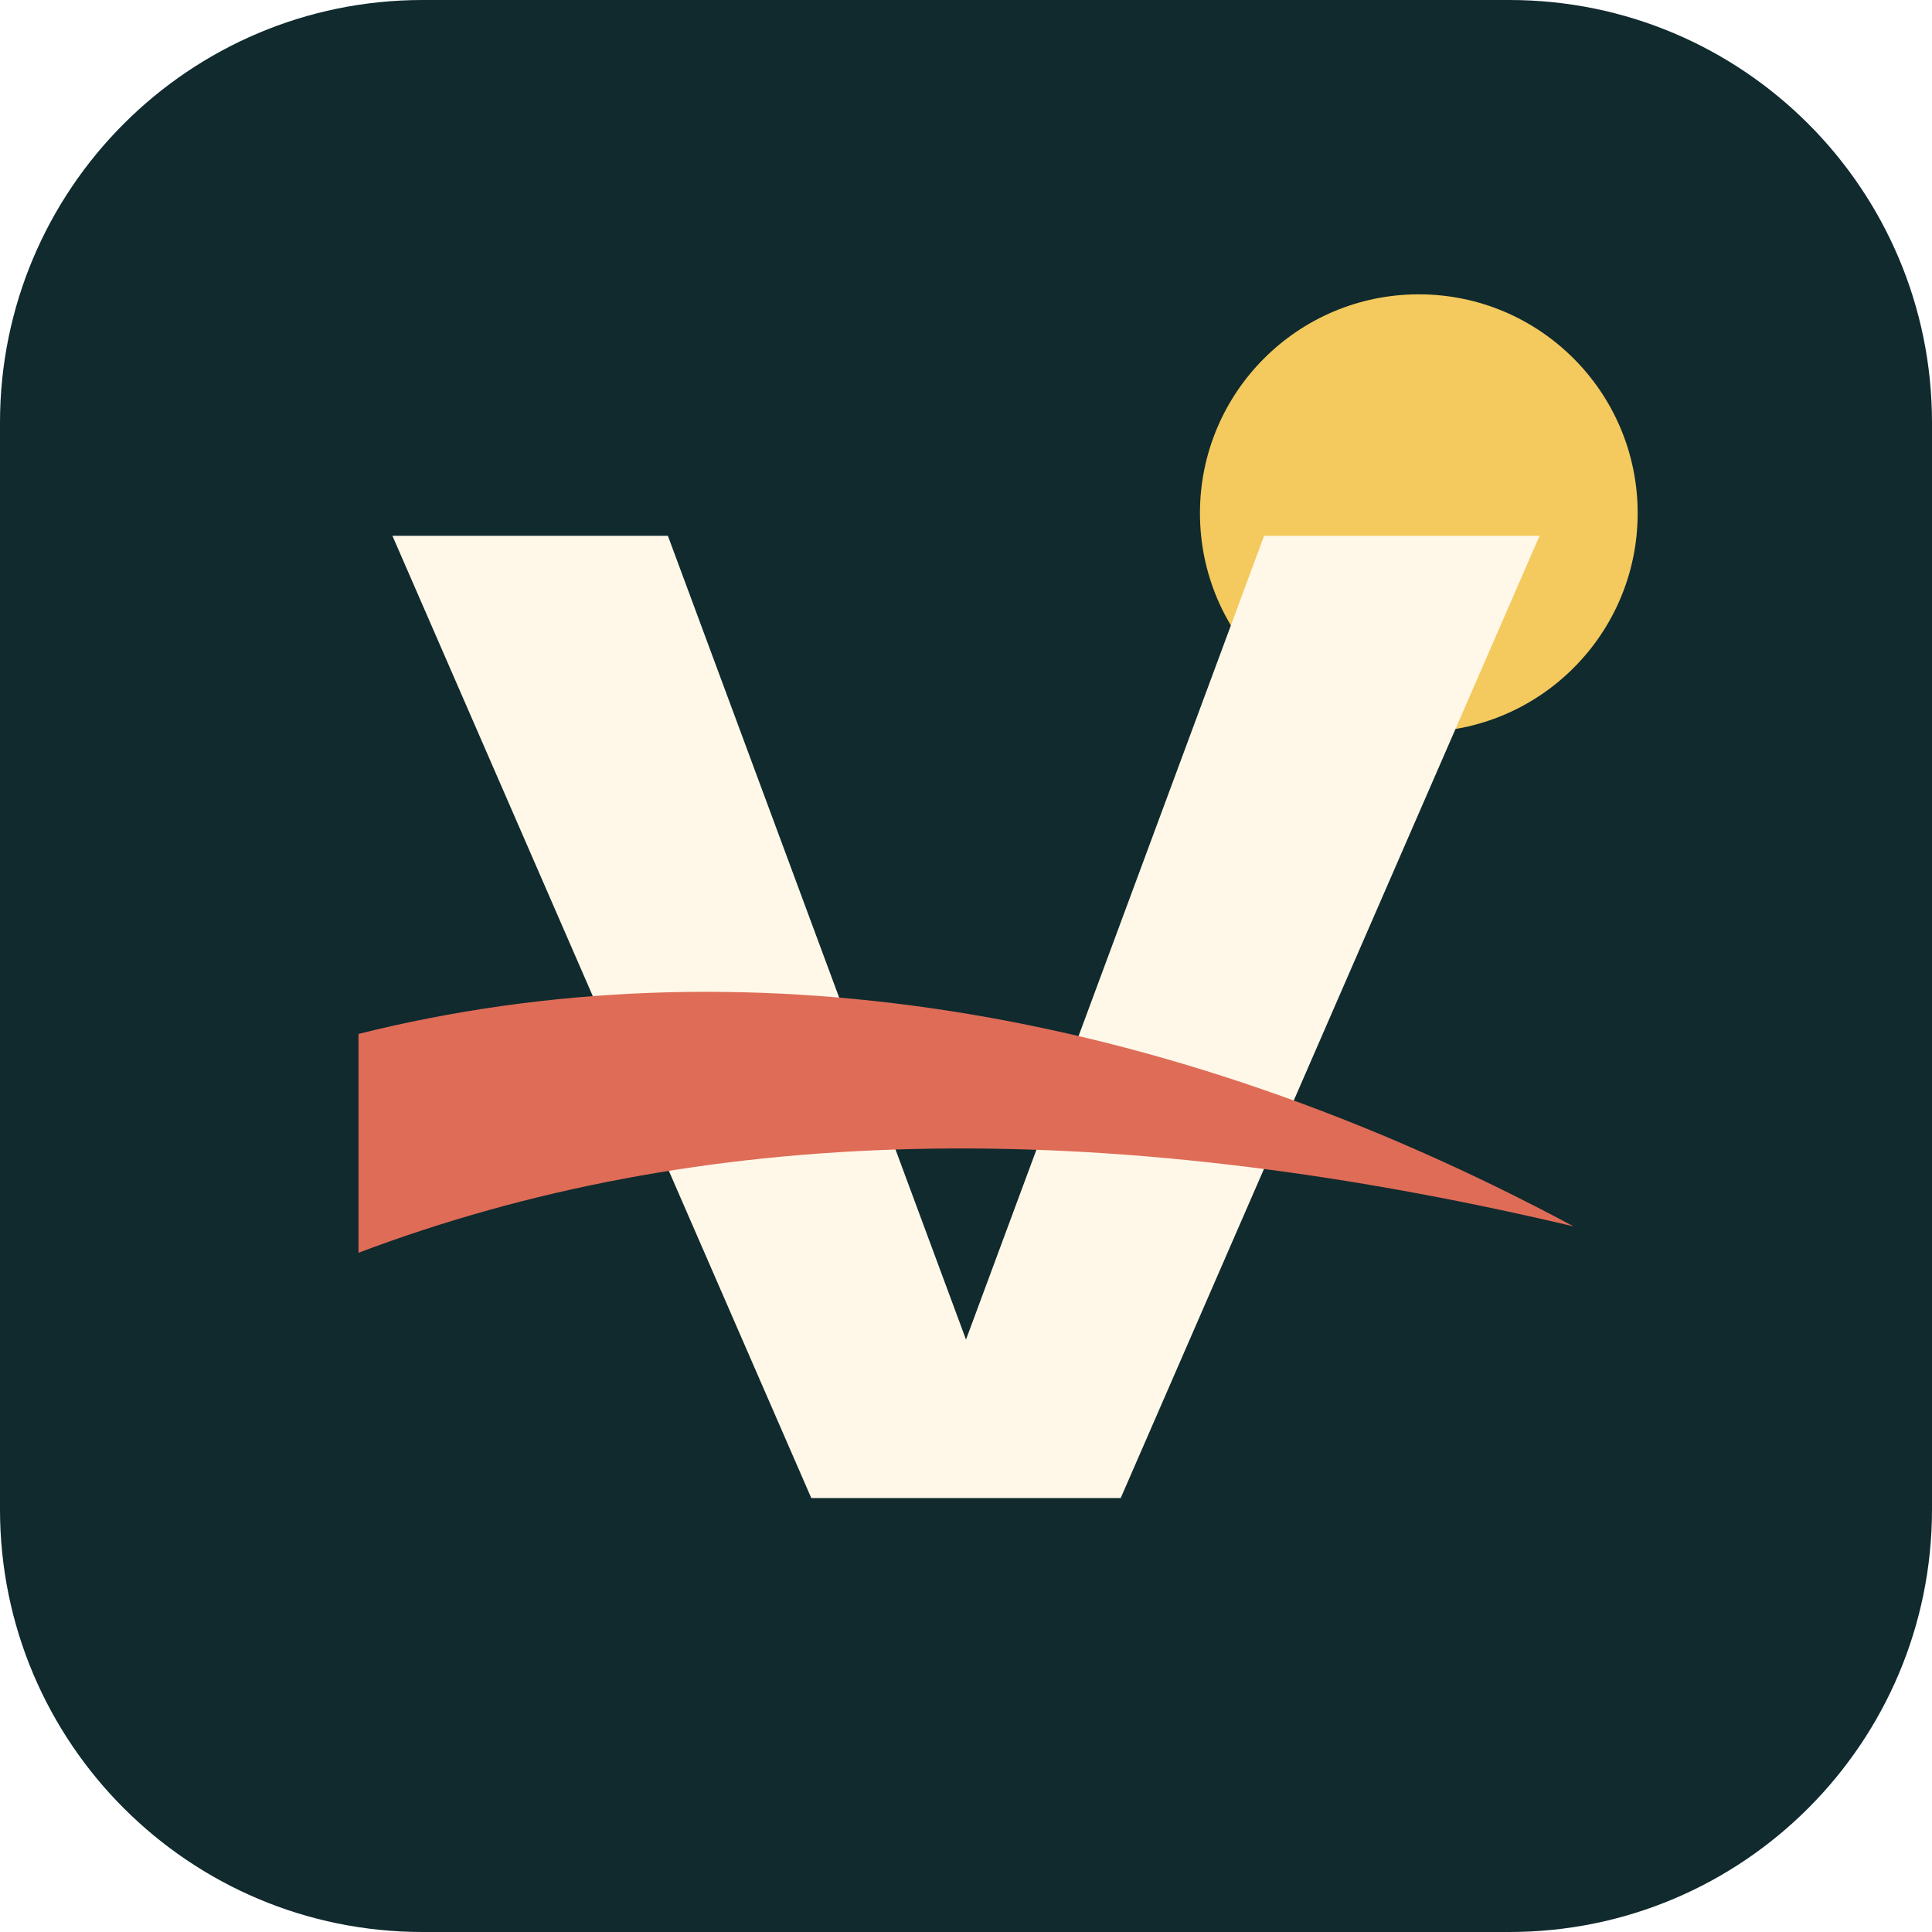
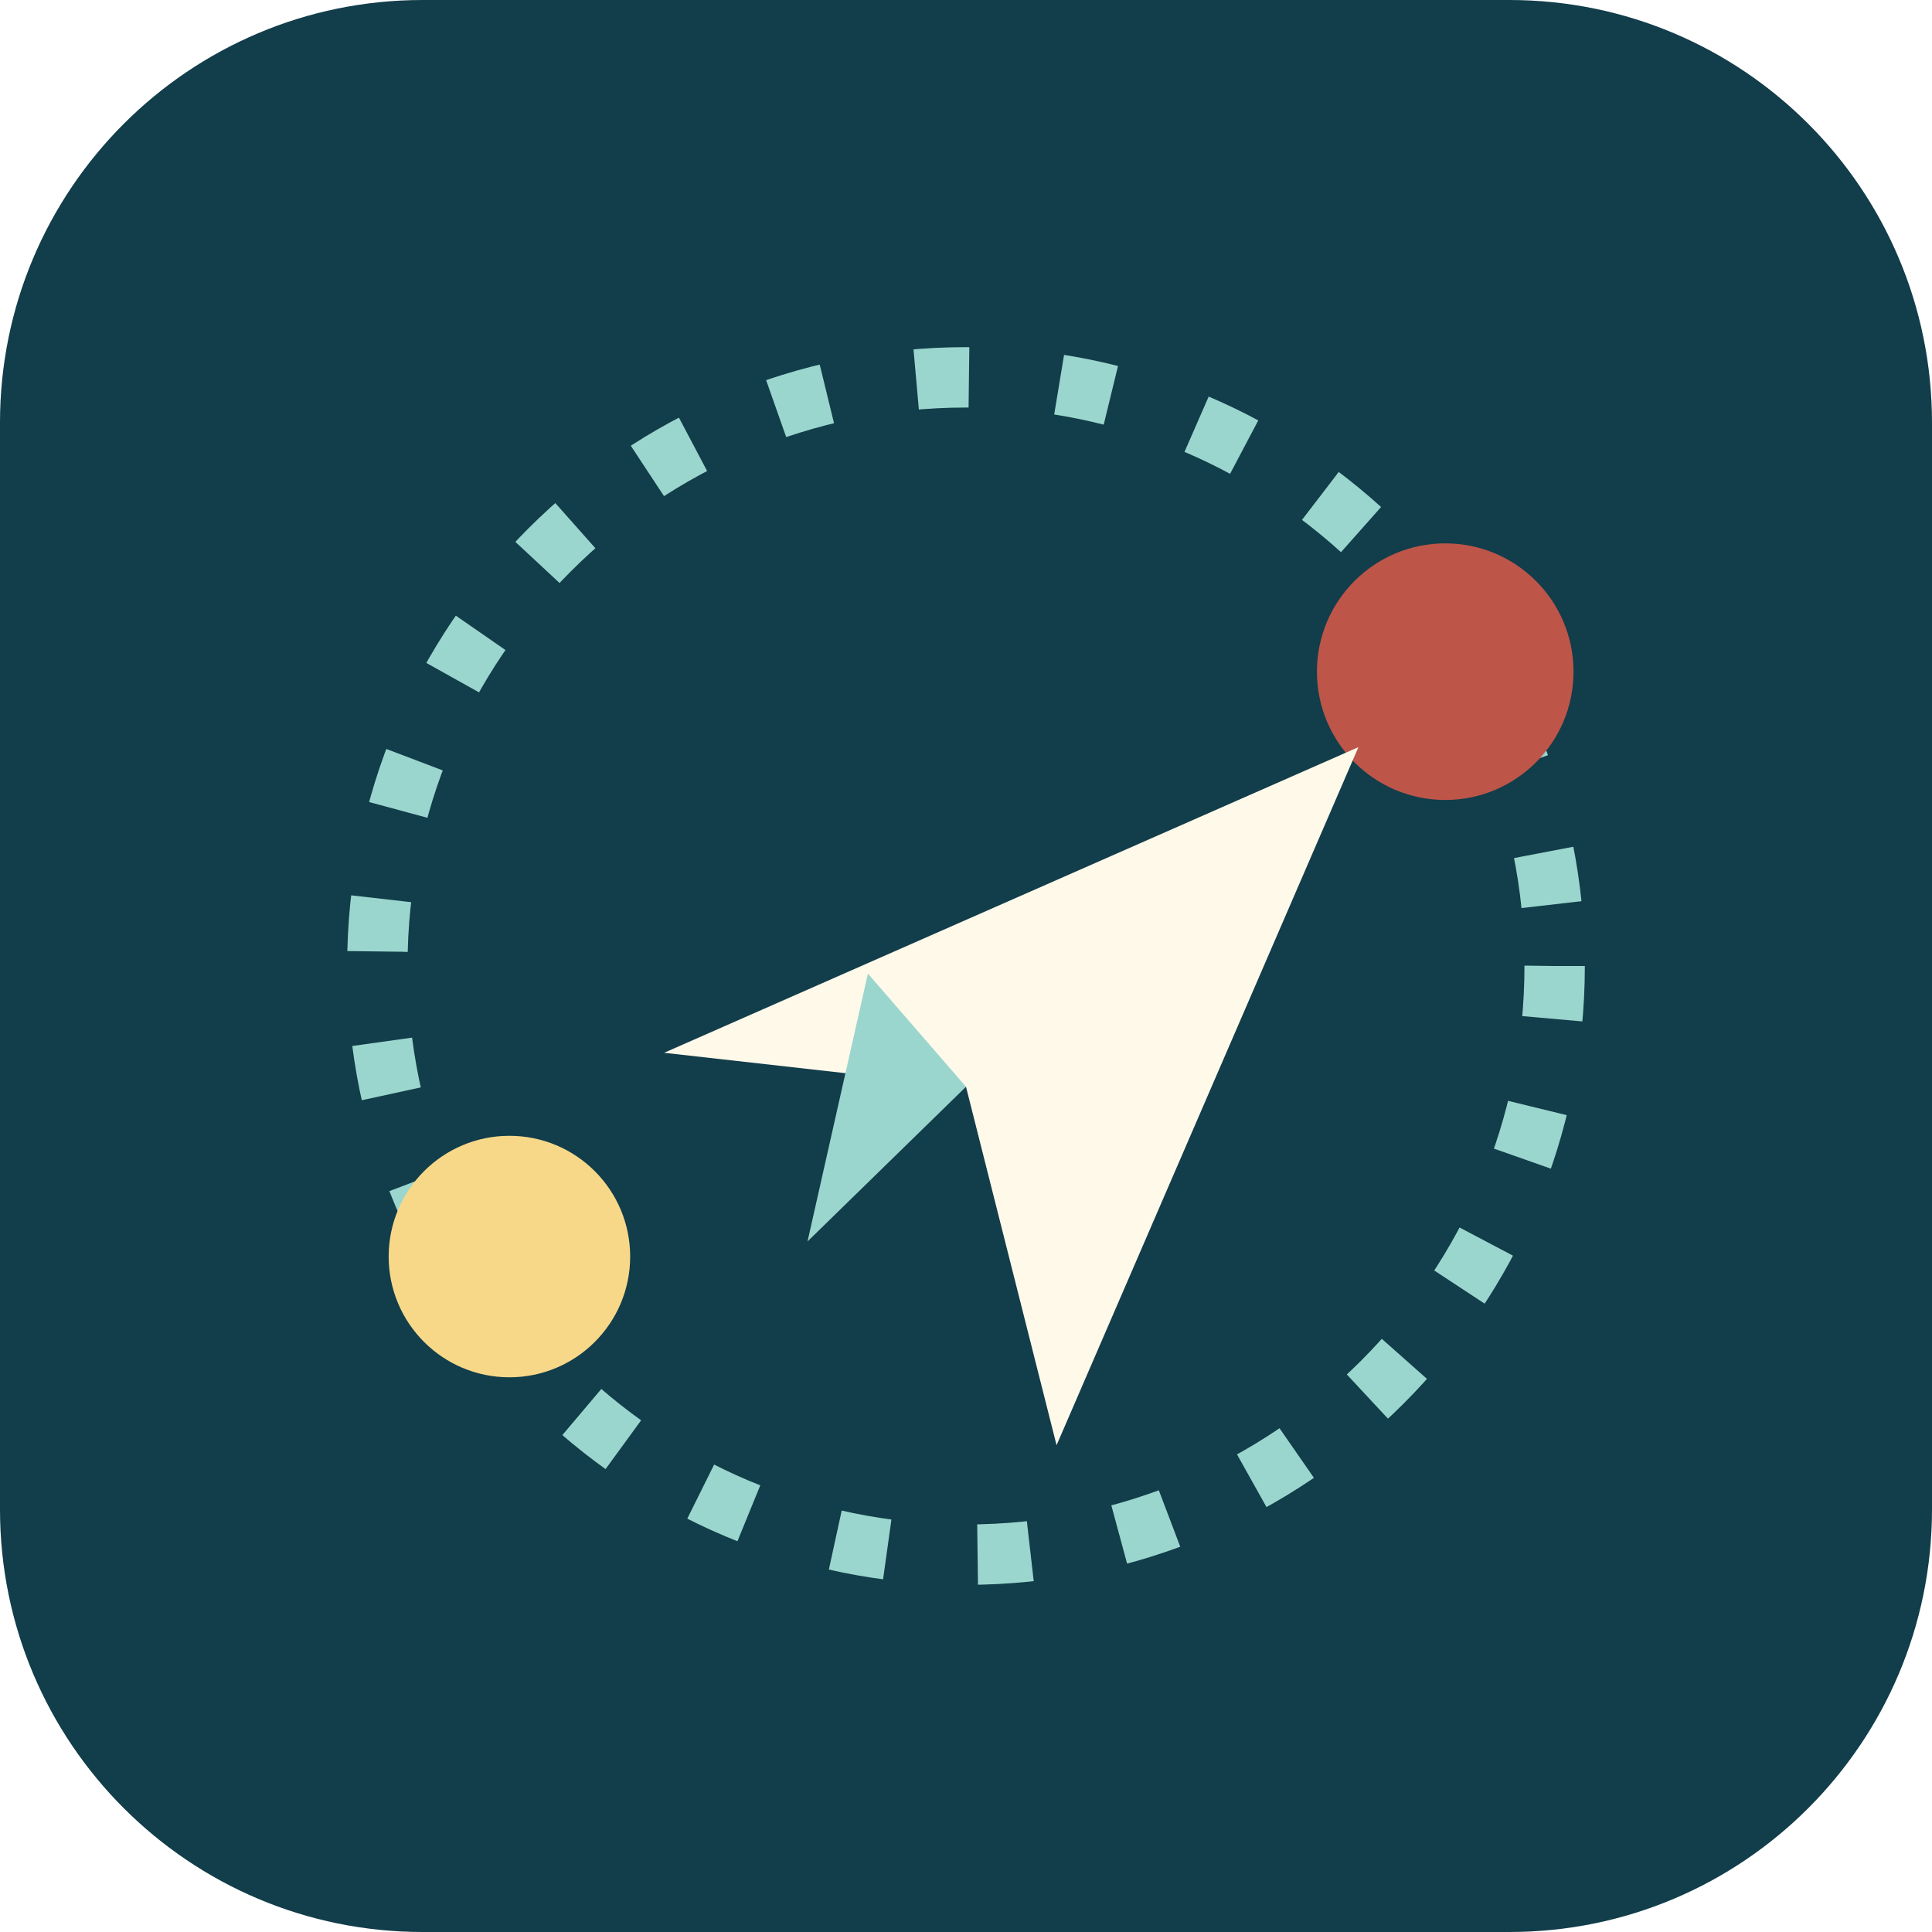
<svg xmlns="http://www.w3.org/2000/svg" viewBox="0 0 512 512">
-   <rect width="512" height="512" rx="112" fill="#102a2e" />
-   <circle cx="376" cy="136" r="58" fill="#f4c95d" />
-   <path d="M104 142h73l79 213 79-213h73L297 397h-82z" fill="#fff8e8" />
-   <path d="M95 274c100-25 212-8 322 51-127-30-232-27-322 7z" fill="#df6c57" />
+   <rect width="512" height="512" rx="112" fill="#123d4a" />
+   <circle cx="256" cy="256" r="156" fill="none" stroke="#9bd6ce" stroke-width="16" stroke-dasharray="14 24" />
+   <circle cx="135" cy="333" r="32" fill="#f7d889" />
+   <circle cx="383" cy="178" r="34" fill="#bd5549" />
+   <path d="M176 279l184-81-80 185-24-95z" fill="#fff9ea" />
+   <path d="M256 288l-42 41 16-71z" fill="#9bd6ce" />
</svg>
